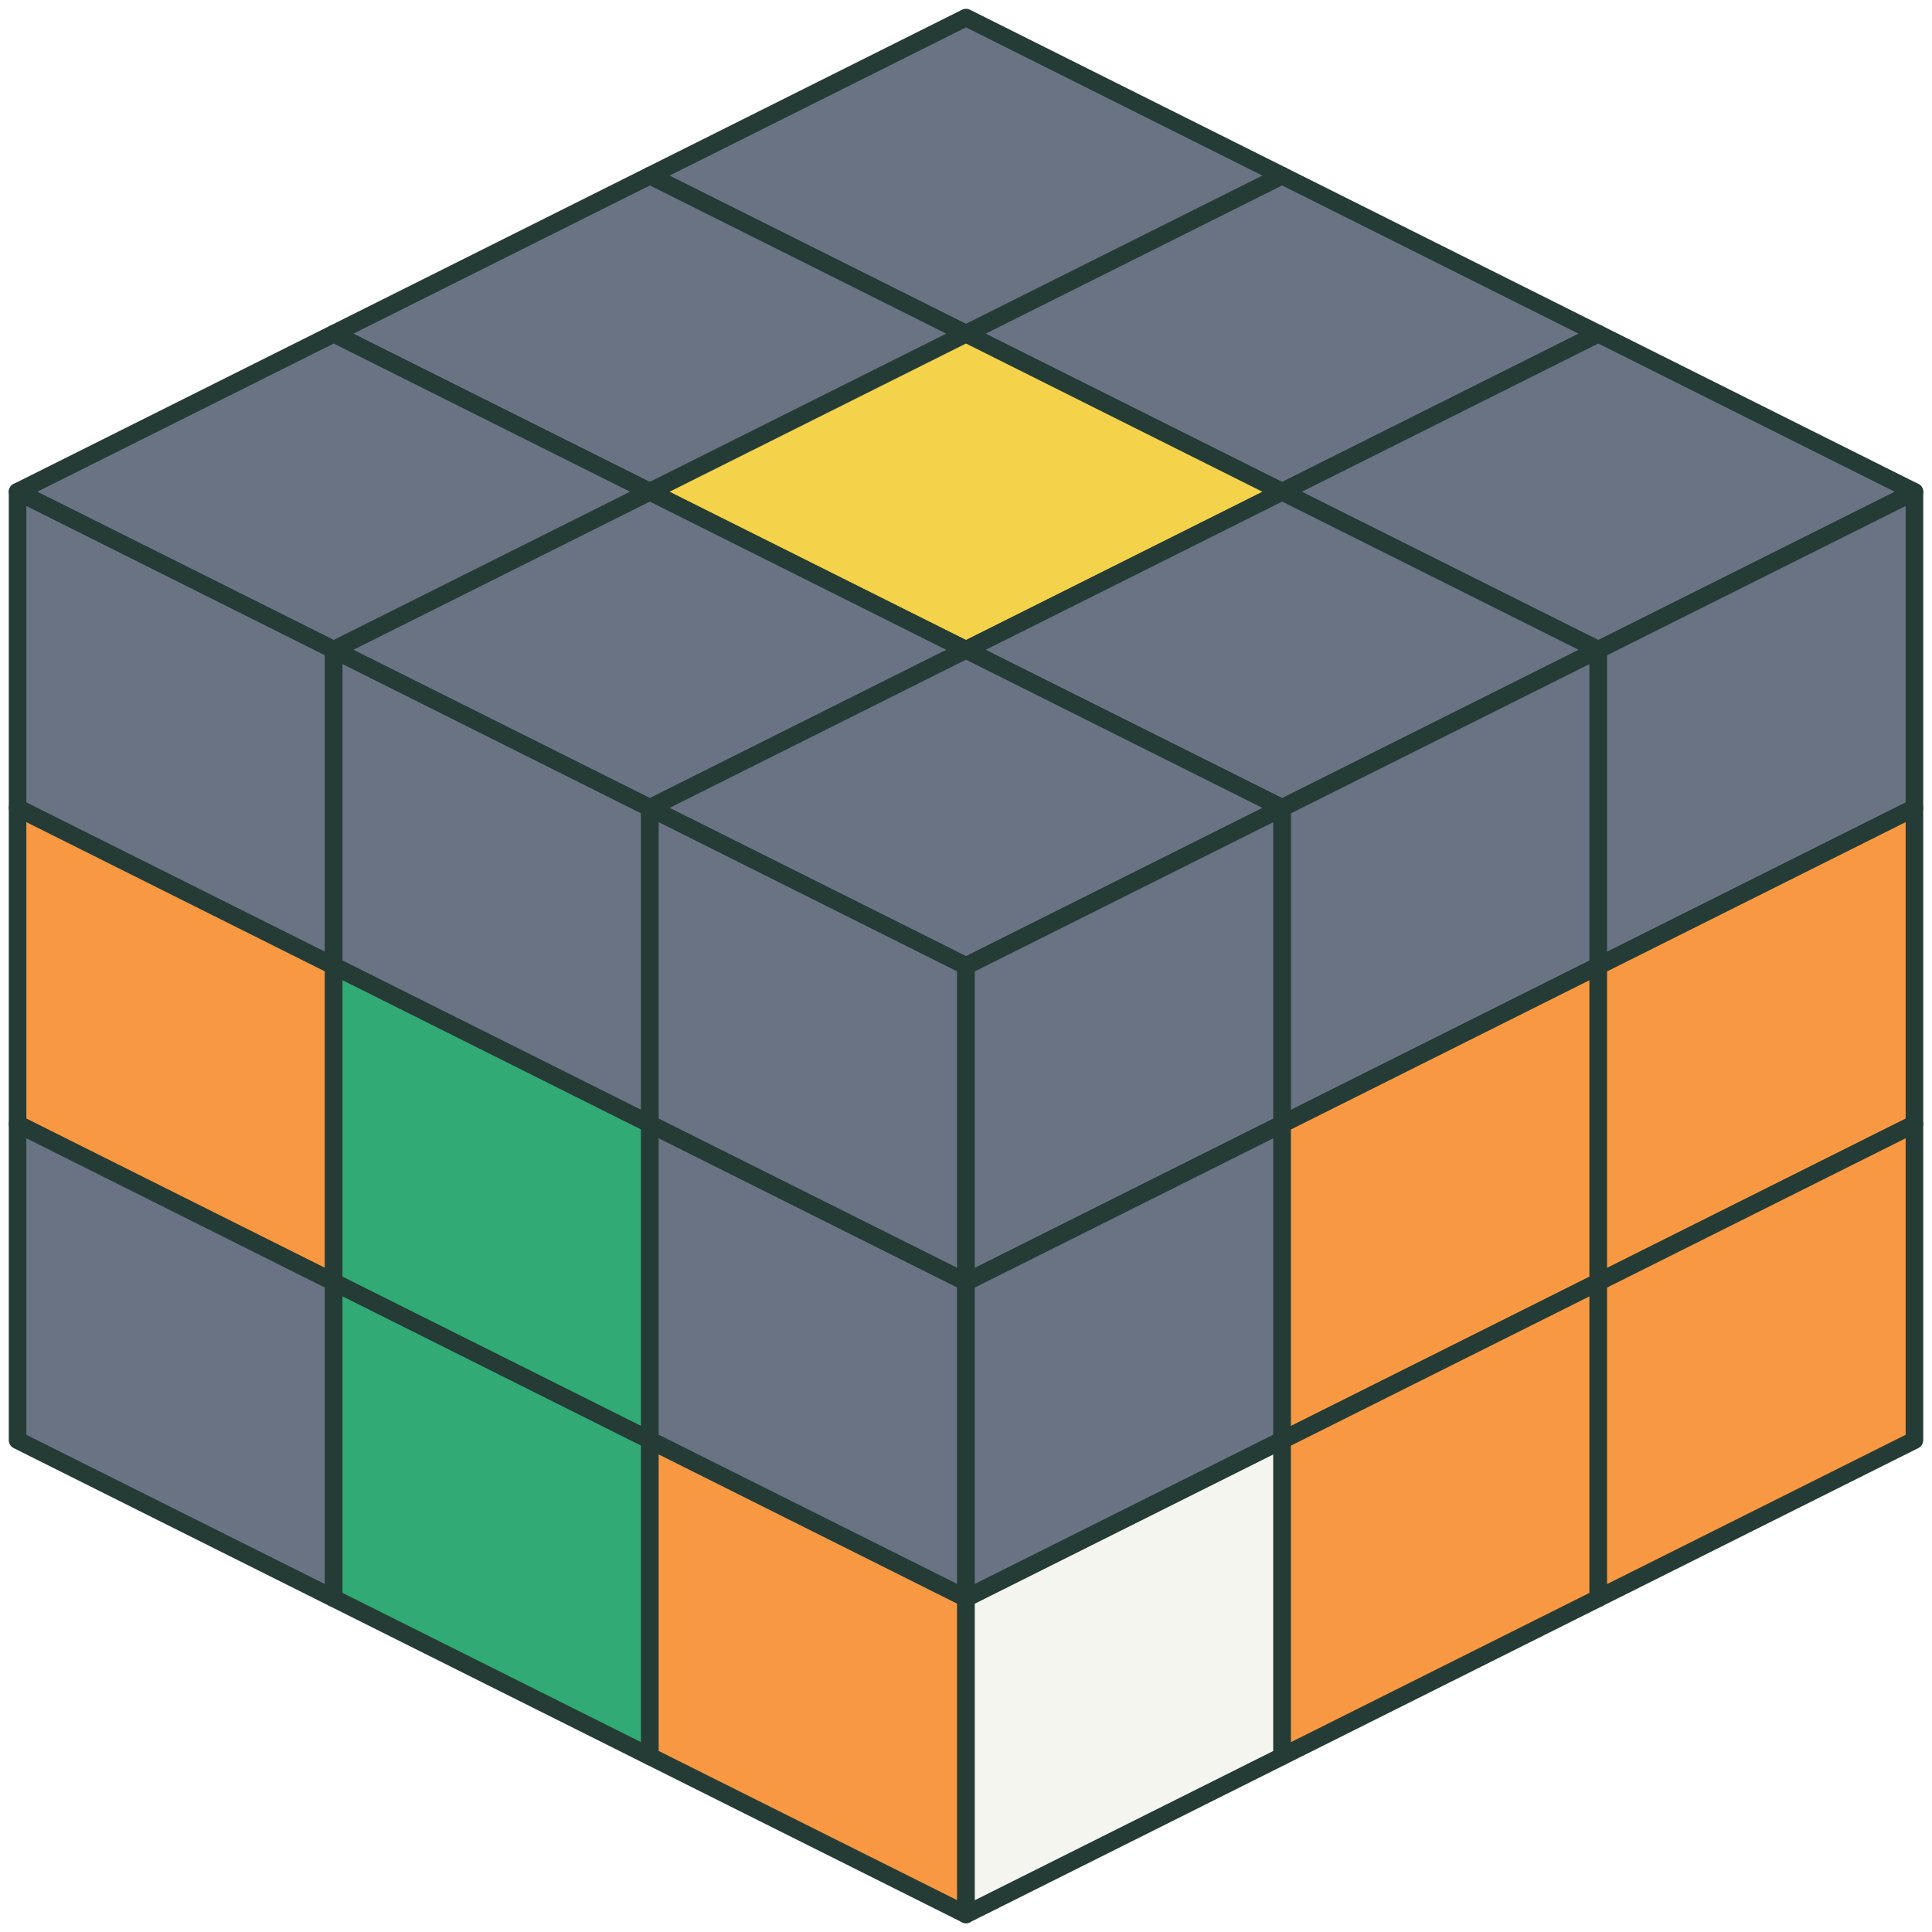
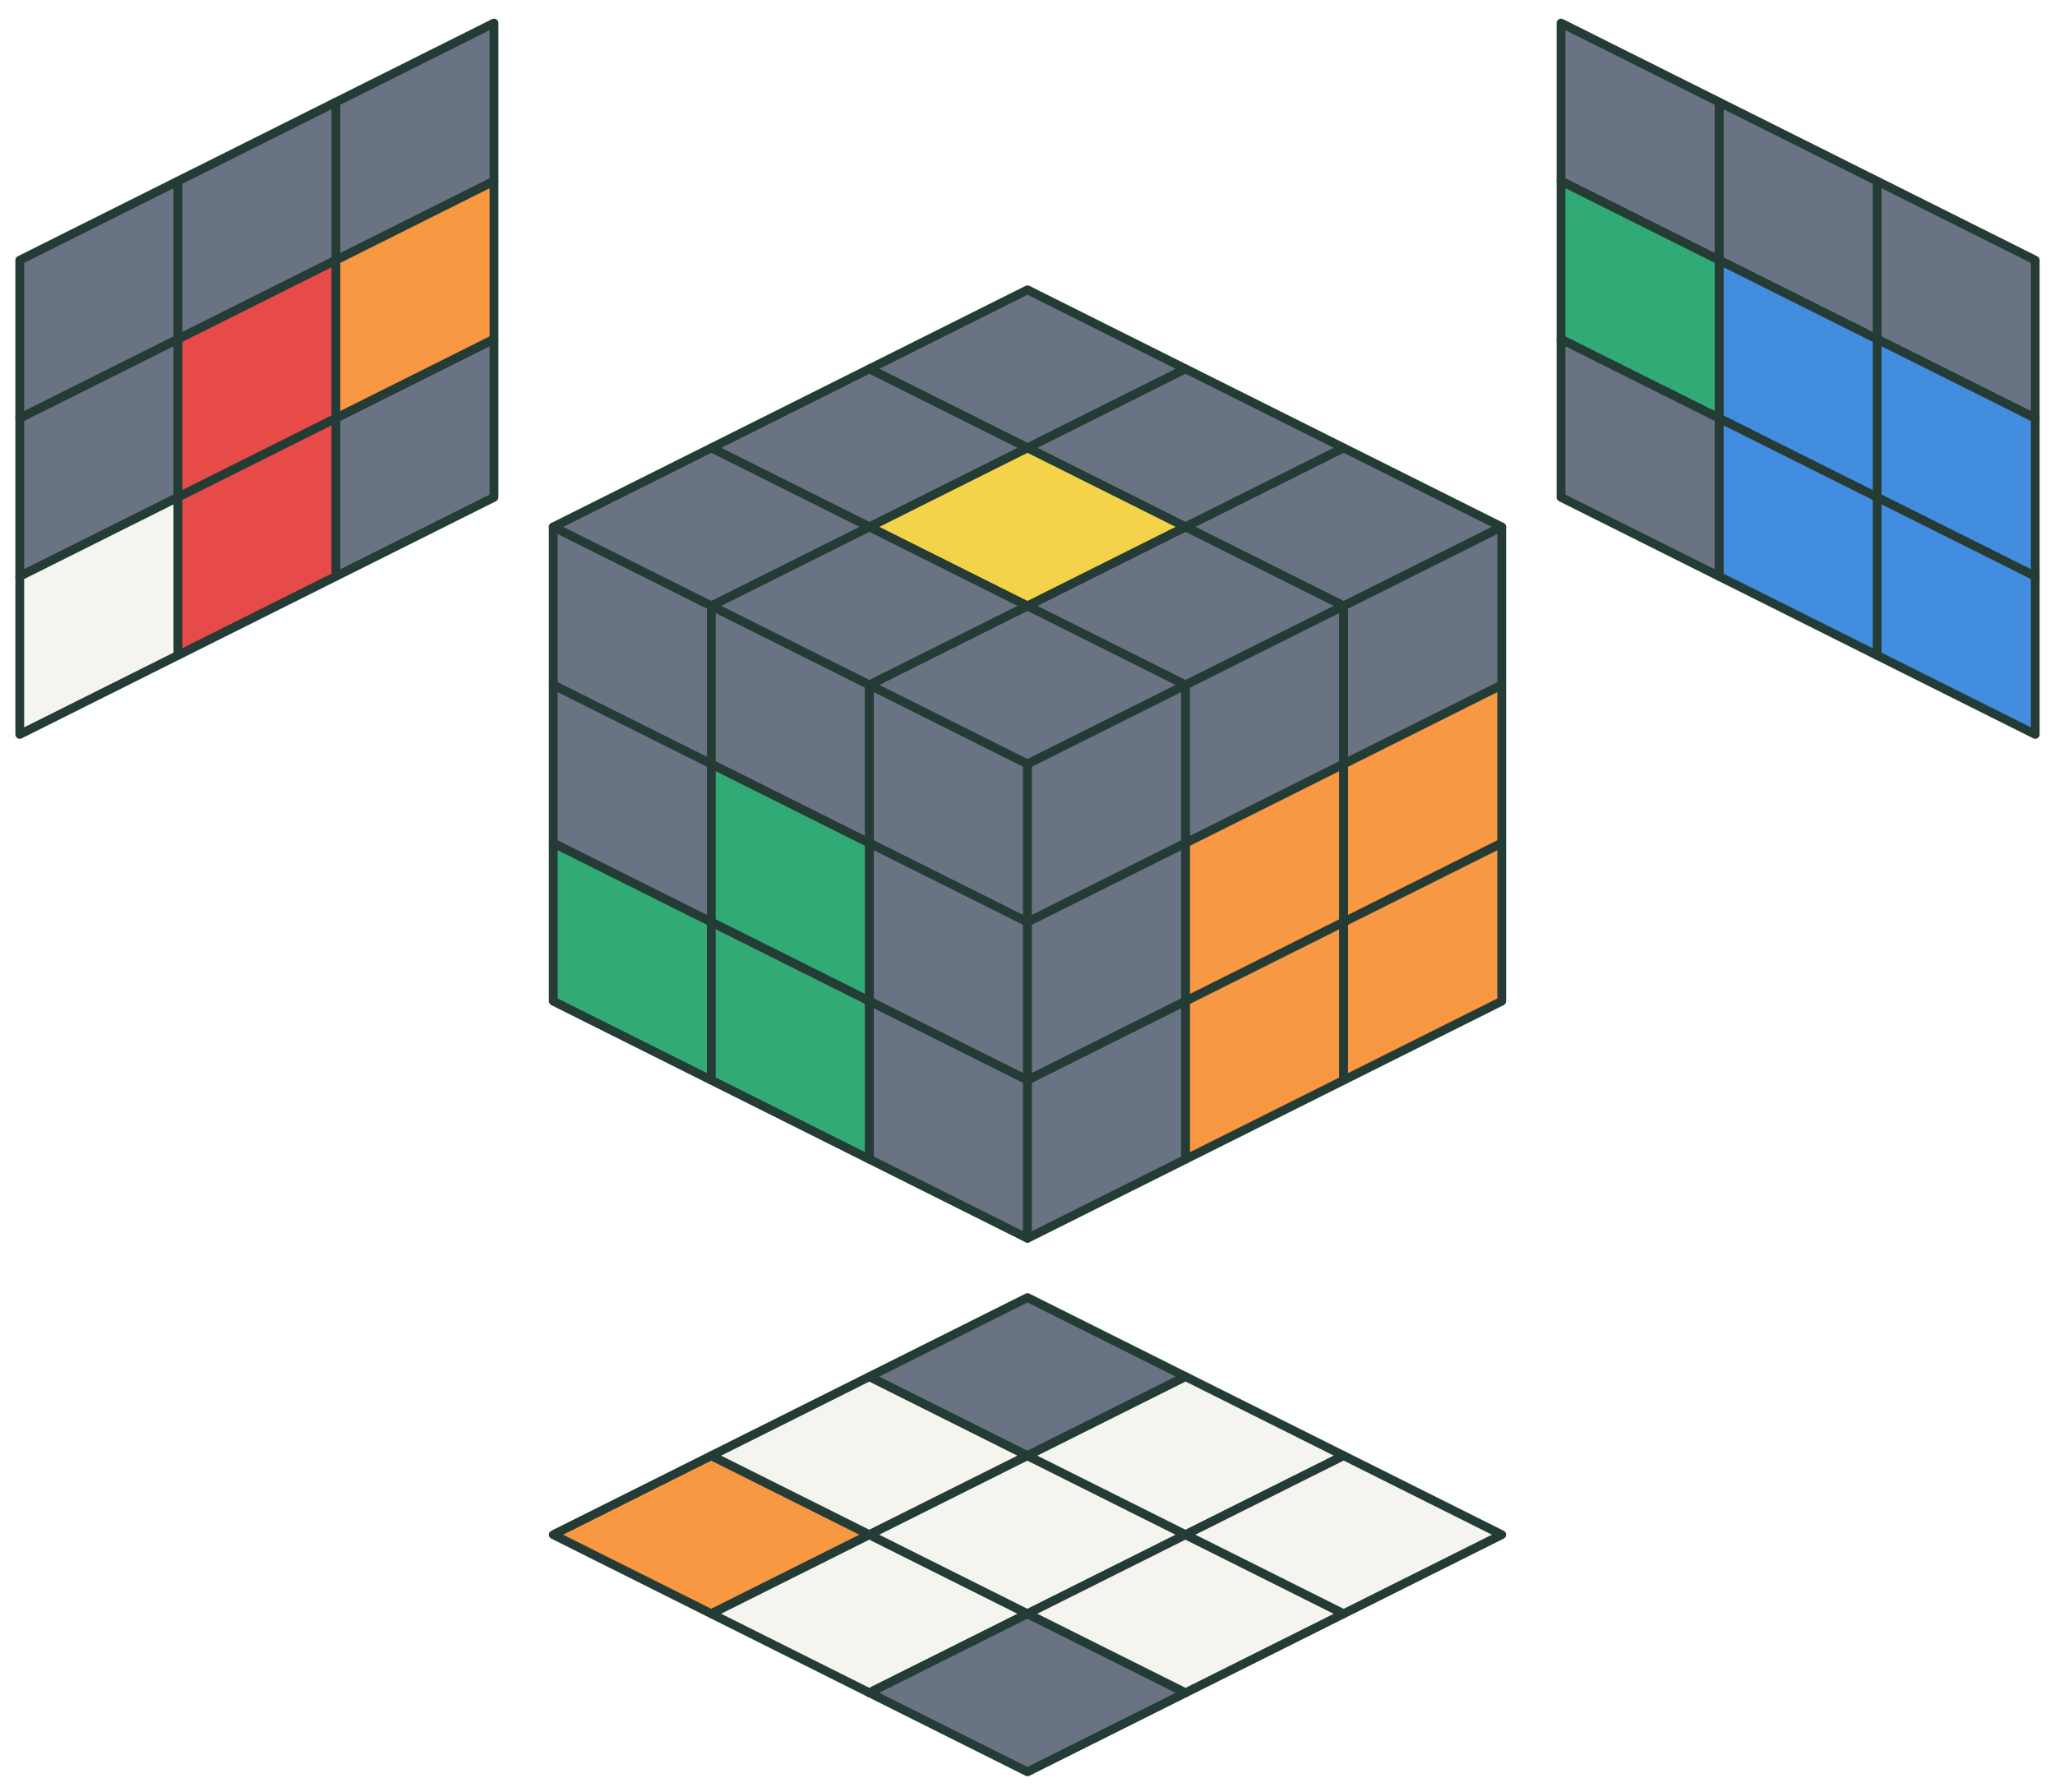
- <svg xmlns="http://www.w3.org/2000/svg" class="database-case-image" viewBox="0 0 110 110" role="img" aria-label="OF2L 22 case">
-   <g>
+ <svg xmlns="http://www.w3.org/2000/svg" class="database-case-image database-case-image--mirrored" viewBox="-62 -32 234 204" role="img" aria-label="OF2L 22 case" aria-description="Floating mirrored faces reveal target F2L stickers hidden on the cube.">
+   <g data-mirrored-face="L">
+     <polygon data-facelet="36" points="-5.75,-29.375 -23.75,-20.375 -23.75,-2.375 -5.75,-11.375" fill="#697384" stroke="#243c35" stroke-width="1" stroke-linejoin="round" />
+     <polygon data-facelet="37" points="-23.75,-20.375 -41.75,-11.375 -41.75,6.625 -23.75,-2.375" fill="#697384" stroke="#243c35" stroke-width="1" stroke-linejoin="round" />
+     <polygon data-facelet="38" points="-41.75,-11.375 -59.75,-2.375 -59.75,15.625 -41.75,6.625" fill="#697384" stroke="#243c35" stroke-width="1" stroke-linejoin="round" />
+     <polygon data-facelet="39" points="-5.75,-11.375 -23.75,-2.375 -23.75,15.625 -5.75,6.625" fill="#f89842" stroke="#243c35" stroke-width="1" stroke-linejoin="round" />
+     <polygon data-facelet="40" points="-23.75,-2.375 -41.75,6.625 -41.75,24.625 -23.75,15.625" fill="#e64b49" stroke="#243c35" stroke-width="1" stroke-linejoin="round" />
+     <polygon data-facelet="41" points="-41.75,6.625 -59.75,15.625 -59.75,33.625 -41.75,24.625" fill="#697384" stroke="#243c35" stroke-width="1" stroke-linejoin="round" />
+     <polygon data-facelet="42" points="-5.75,6.625 -23.75,15.625 -23.75,33.625 -5.75,24.625" fill="#697384" stroke="#243c35" stroke-width="1" stroke-linejoin="round" />
+     <polygon data-facelet="43" points="-23.75,15.625 -41.75,24.625 -41.75,42.625 -23.75,33.625" fill="#e64b49" stroke="#243c35" stroke-width="1" stroke-linejoin="round" />
+     <polygon data-facelet="44" points="-41.75,24.625 -59.75,33.625 -59.75,51.625 -41.75,42.625" fill="#f5f5ef" stroke="#243c35" stroke-width="1" stroke-linejoin="round" />
+   </g>
+   <g data-mirrored-face="B">
+     <polygon data-facelet="45" points="169.75,-2.375 151.75,-11.375 151.75,6.625 169.75,15.625" fill="#697384" stroke="#243c35" stroke-width="1" stroke-linejoin="round" />
+     <polygon data-facelet="46" points="151.75,-11.375 133.75,-20.375 133.75,-2.375 151.75,6.625" fill="#697384" stroke="#243c35" stroke-width="1" stroke-linejoin="round" />
+     <polygon data-facelet="47" points="133.75,-20.375 115.75,-29.375 115.75,-11.375 133.75,-2.375" fill="#697384" stroke="#243c35" stroke-width="1" stroke-linejoin="round" />
+     <polygon data-facelet="48" points="169.75,15.625 151.75,6.625 151.75,24.625 169.75,33.625" fill="#428de0" stroke="#243c35" stroke-width="1" stroke-linejoin="round" />
+     <polygon data-facelet="49" points="151.75,6.625 133.75,-2.375 133.75,15.625 151.75,24.625" fill="#428de0" stroke="#243c35" stroke-width="1" stroke-linejoin="round" />
+     <polygon data-facelet="50" points="133.75,-2.375 115.75,-11.375 115.75,6.625 133.75,15.625" fill="#32aa75" stroke="#243c35" stroke-width="1" stroke-linejoin="round" />
+     <polygon data-facelet="51" points="169.75,33.625 151.75,24.625 151.75,42.625 169.75,51.625" fill="#428de0" stroke="#243c35" stroke-width="1" stroke-linejoin="round" />
+     <polygon data-facelet="52" points="151.75,24.625 133.75,15.625 133.75,33.625 151.75,42.625" fill="#428de0" stroke="#243c35" stroke-width="1" stroke-linejoin="round" />
+     <polygon data-facelet="53" points="133.75,15.625 115.75,6.625 115.75,24.625 133.75,33.625" fill="#697384" stroke="#243c35" stroke-width="1" stroke-linejoin="round" />
+   </g>
+   <g data-mirrored-face="D">
+     <polygon data-facelet="27" points="1,142.75 19,151.75 37,142.75 19,133.75" fill="#f89842" stroke="#243c35" stroke-width="1" stroke-linejoin="round" />
+     <polygon data-facelet="28" points="19,151.75 37,160.75 55,151.75 37,142.75" fill="#f5f5ef" stroke="#243c35" stroke-width="1" stroke-linejoin="round" />
+     <polygon data-facelet="29" points="37,160.75 55,169.75 73,160.75 55,151.75" fill="#697384" stroke="#243c35" stroke-width="1" stroke-linejoin="round" />
+     <polygon data-facelet="30" points="19,133.75 37,142.75 55,133.75 37,124.75" fill="#f5f5ef" stroke="#243c35" stroke-width="1" stroke-linejoin="round" />
+     <polygon data-facelet="31" points="37,142.75 55,151.75 73,142.75 55,133.75" fill="#f5f5ef" stroke="#243c35" stroke-width="1" stroke-linejoin="round" />
+     <polygon data-facelet="32" points="55,151.75 73,160.75 91,151.75 73,142.75" fill="#f5f5ef" stroke="#243c35" stroke-width="1" stroke-linejoin="round" />
+     <polygon data-facelet="33" points="37,124.75 55,133.75 73,124.75 55,115.75" fill="#697384" stroke="#243c35" stroke-width="1" stroke-linejoin="round" />
+     <polygon data-facelet="34" points="55,133.75 73,142.75 91,133.75 73,124.75" fill="#f5f5ef" stroke="#243c35" stroke-width="1" stroke-linejoin="round" />
+     <polygon data-facelet="35" points="73,142.75 91,151.75 109,142.75 91,133.75" fill="#f5f5ef" stroke="#243c35" stroke-width="1" stroke-linejoin="round" />
+   </g>
+   <g data-visible-face="U">
    <polygon data-facelet="0" points="55,1 73,10 55,19 37,10" fill="#697384" stroke="#243c35" stroke-width="1" stroke-linejoin="round" />
    <polygon data-facelet="1" points="73,10 91,19 73,28 55,19" fill="#697384" stroke="#243c35" stroke-width="1" stroke-linejoin="round" />
    <polygon data-facelet="2" points="91,19 109,28 91,37 73,28" fill="#697384" stroke="#243c35" stroke-width="1" stroke-linejoin="round" />
    <polygon data-facelet="3" points="37,10 55,19 37,28 19,19" fill="#697384" stroke="#243c35" stroke-width="1" stroke-linejoin="round" />
    <polygon data-facelet="4" points="55,19 73,28 55,37 37,28" fill="#f4d34b" stroke="#243c35" stroke-width="1" stroke-linejoin="round" />
    <polygon data-facelet="5" points="73,28 91,37 73,46 55,37" fill="#697384" stroke="#243c35" stroke-width="1" stroke-linejoin="round" />
    <polygon data-facelet="6" points="19,19 37,28 19,37 1,28" fill="#697384" stroke="#243c35" stroke-width="1" stroke-linejoin="round" />
    <polygon data-facelet="7" points="37,28 55,37 37,46 19,37" fill="#697384" stroke="#243c35" stroke-width="1" stroke-linejoin="round" />
    <polygon data-facelet="8" points="55,37 73,46 55,55 37,46" fill="#697384" stroke="#243c35" stroke-width="1" stroke-linejoin="round" />
  </g>
-   <g>
+   <g data-visible-face="F">
    <polygon data-facelet="18" points="1,28 19,37 19,55 1,46" fill="#697384" stroke="#243c35" stroke-width="1" stroke-linejoin="round" />
    <polygon data-facelet="19" points="19,37 37,46 37,64 19,55" fill="#697384" stroke="#243c35" stroke-width="1" stroke-linejoin="round" />
    <polygon data-facelet="20" points="37,46 55,55 55,73 37,64" fill="#697384" stroke="#243c35" stroke-width="1" stroke-linejoin="round" />
-     <polygon data-facelet="21" points="1,46 19,55 19,73 1,64" fill="#f89842" stroke="#243c35" stroke-width="1" stroke-linejoin="round" />
+     <polygon data-facelet="21" points="1,46 19,55 19,73 1,64" fill="#697384" stroke="#243c35" stroke-width="1" stroke-linejoin="round" />
    <polygon data-facelet="22" points="19,55 37,64 37,82 19,73" fill="#32aa75" stroke="#243c35" stroke-width="1" stroke-linejoin="round" />
    <polygon data-facelet="23" points="37,64 55,73 55,91 37,82" fill="#697384" stroke="#243c35" stroke-width="1" stroke-linejoin="round" />
-     <polygon data-facelet="24" points="1,64 19,73 19,91 1,82" fill="#697384" stroke="#243c35" stroke-width="1" stroke-linejoin="round" />
+     <polygon data-facelet="24" points="1,64 19,73 19,91 1,82" fill="#32aa75" stroke="#243c35" stroke-width="1" stroke-linejoin="round" />
    <polygon data-facelet="25" points="19,73 37,82 37,100 19,91" fill="#32aa75" stroke="#243c35" stroke-width="1" stroke-linejoin="round" />
-     <polygon data-facelet="26" points="37,82 55,91 55,109 37,100" fill="#f89842" stroke="#243c35" stroke-width="1" stroke-linejoin="round" />
+     <polygon data-facelet="26" points="37,82 55,91 55,109 37,100" fill="#697384" stroke="#243c35" stroke-width="1" stroke-linejoin="round" />
  </g>
-   <g>
+   <g data-visible-face="R">
    <polygon data-facelet="9" points="55,55 73,46 73,64 55,73" fill="#697384" stroke="#243c35" stroke-width="1" stroke-linejoin="round" />
    <polygon data-facelet="10" points="73,46 91,37 91,55 73,64" fill="#697384" stroke="#243c35" stroke-width="1" stroke-linejoin="round" />
    <polygon data-facelet="11" points="91,37 109,28 109,46 91,55" fill="#697384" stroke="#243c35" stroke-width="1" stroke-linejoin="round" />
    <polygon data-facelet="12" points="55,73 73,64 73,82 55,91" fill="#697384" stroke="#243c35" stroke-width="1" stroke-linejoin="round" />
    <polygon data-facelet="13" points="73,64 91,55 91,73 73,82" fill="#f89842" stroke="#243c35" stroke-width="1" stroke-linejoin="round" />
    <polygon data-facelet="14" points="91,55 109,46 109,64 91,73" fill="#f89842" stroke="#243c35" stroke-width="1" stroke-linejoin="round" />
-     <polygon data-facelet="15" points="55,91 73,82 73,100 55,109" fill="#f5f5ef" stroke="#243c35" stroke-width="1" stroke-linejoin="round" />
+     <polygon data-facelet="15" points="55,91 73,82 73,100 55,109" fill="#697384" stroke="#243c35" stroke-width="1" stroke-linejoin="round" />
    <polygon data-facelet="16" points="73,82 91,73 91,91 73,100" fill="#f89842" stroke="#243c35" stroke-width="1" stroke-linejoin="round" />
    <polygon data-facelet="17" points="91,73 109,64 109,82 91,91" fill="#f89842" stroke="#243c35" stroke-width="1" stroke-linejoin="round" />
  </g>
</svg>
